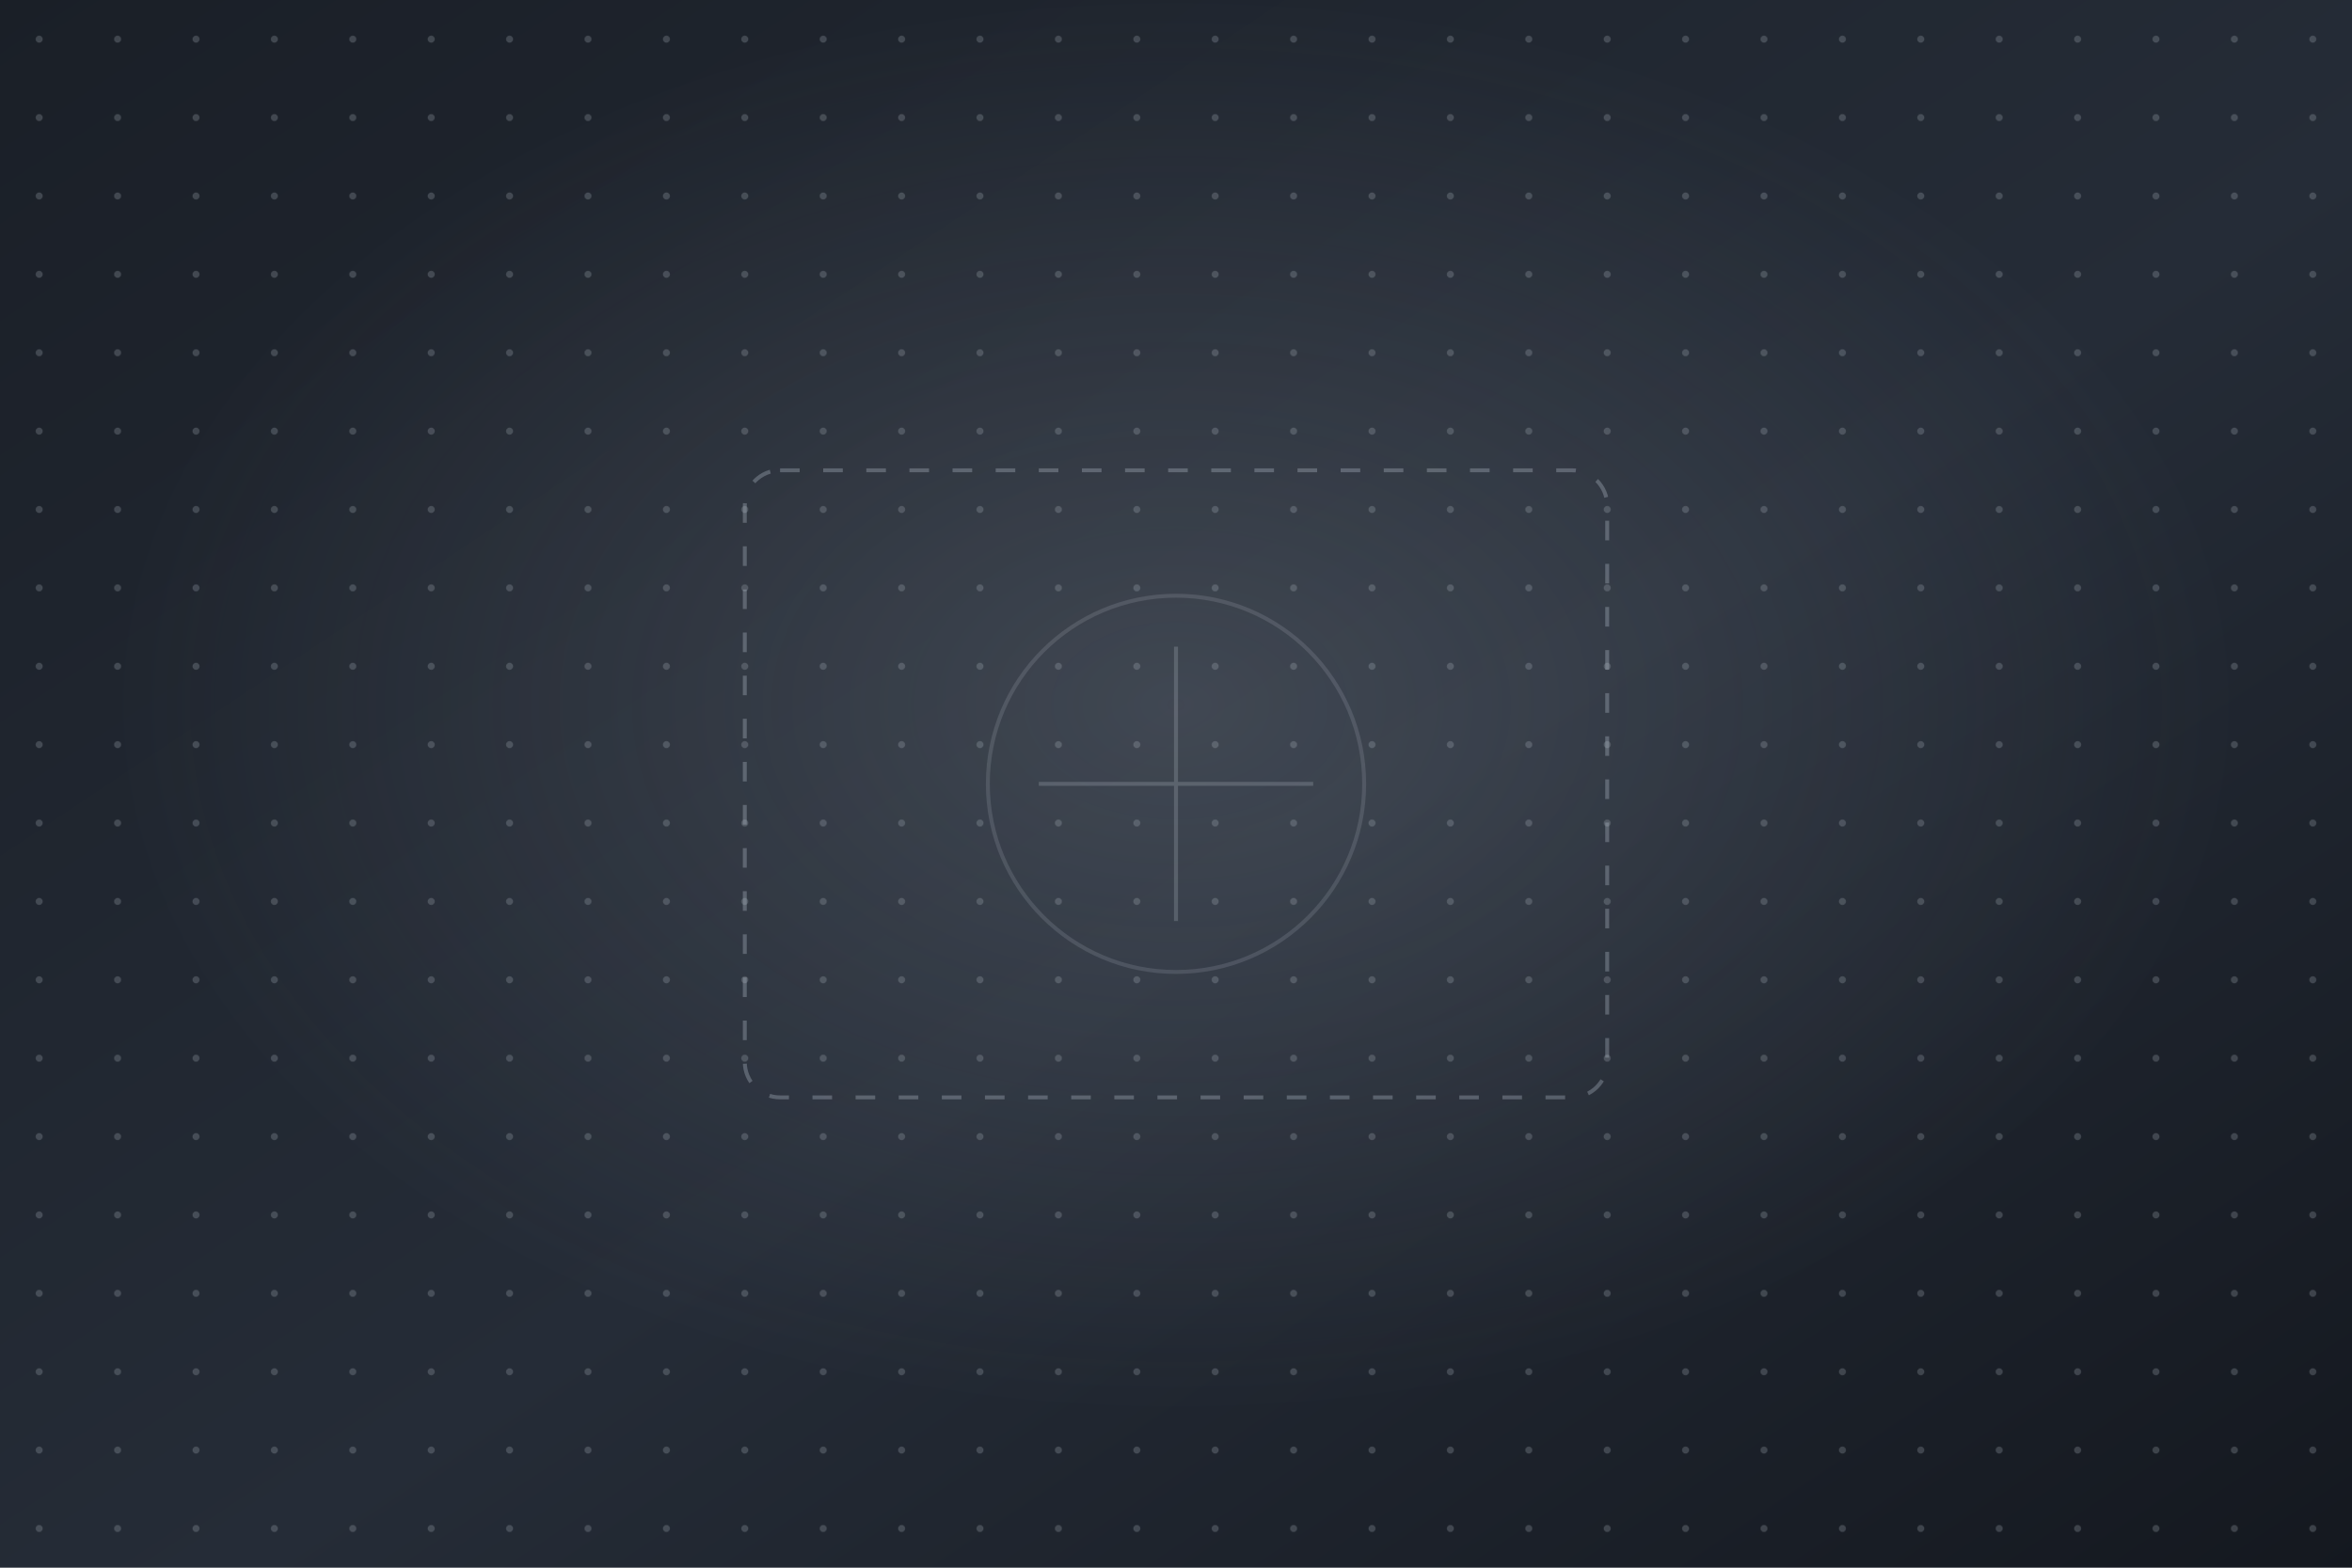
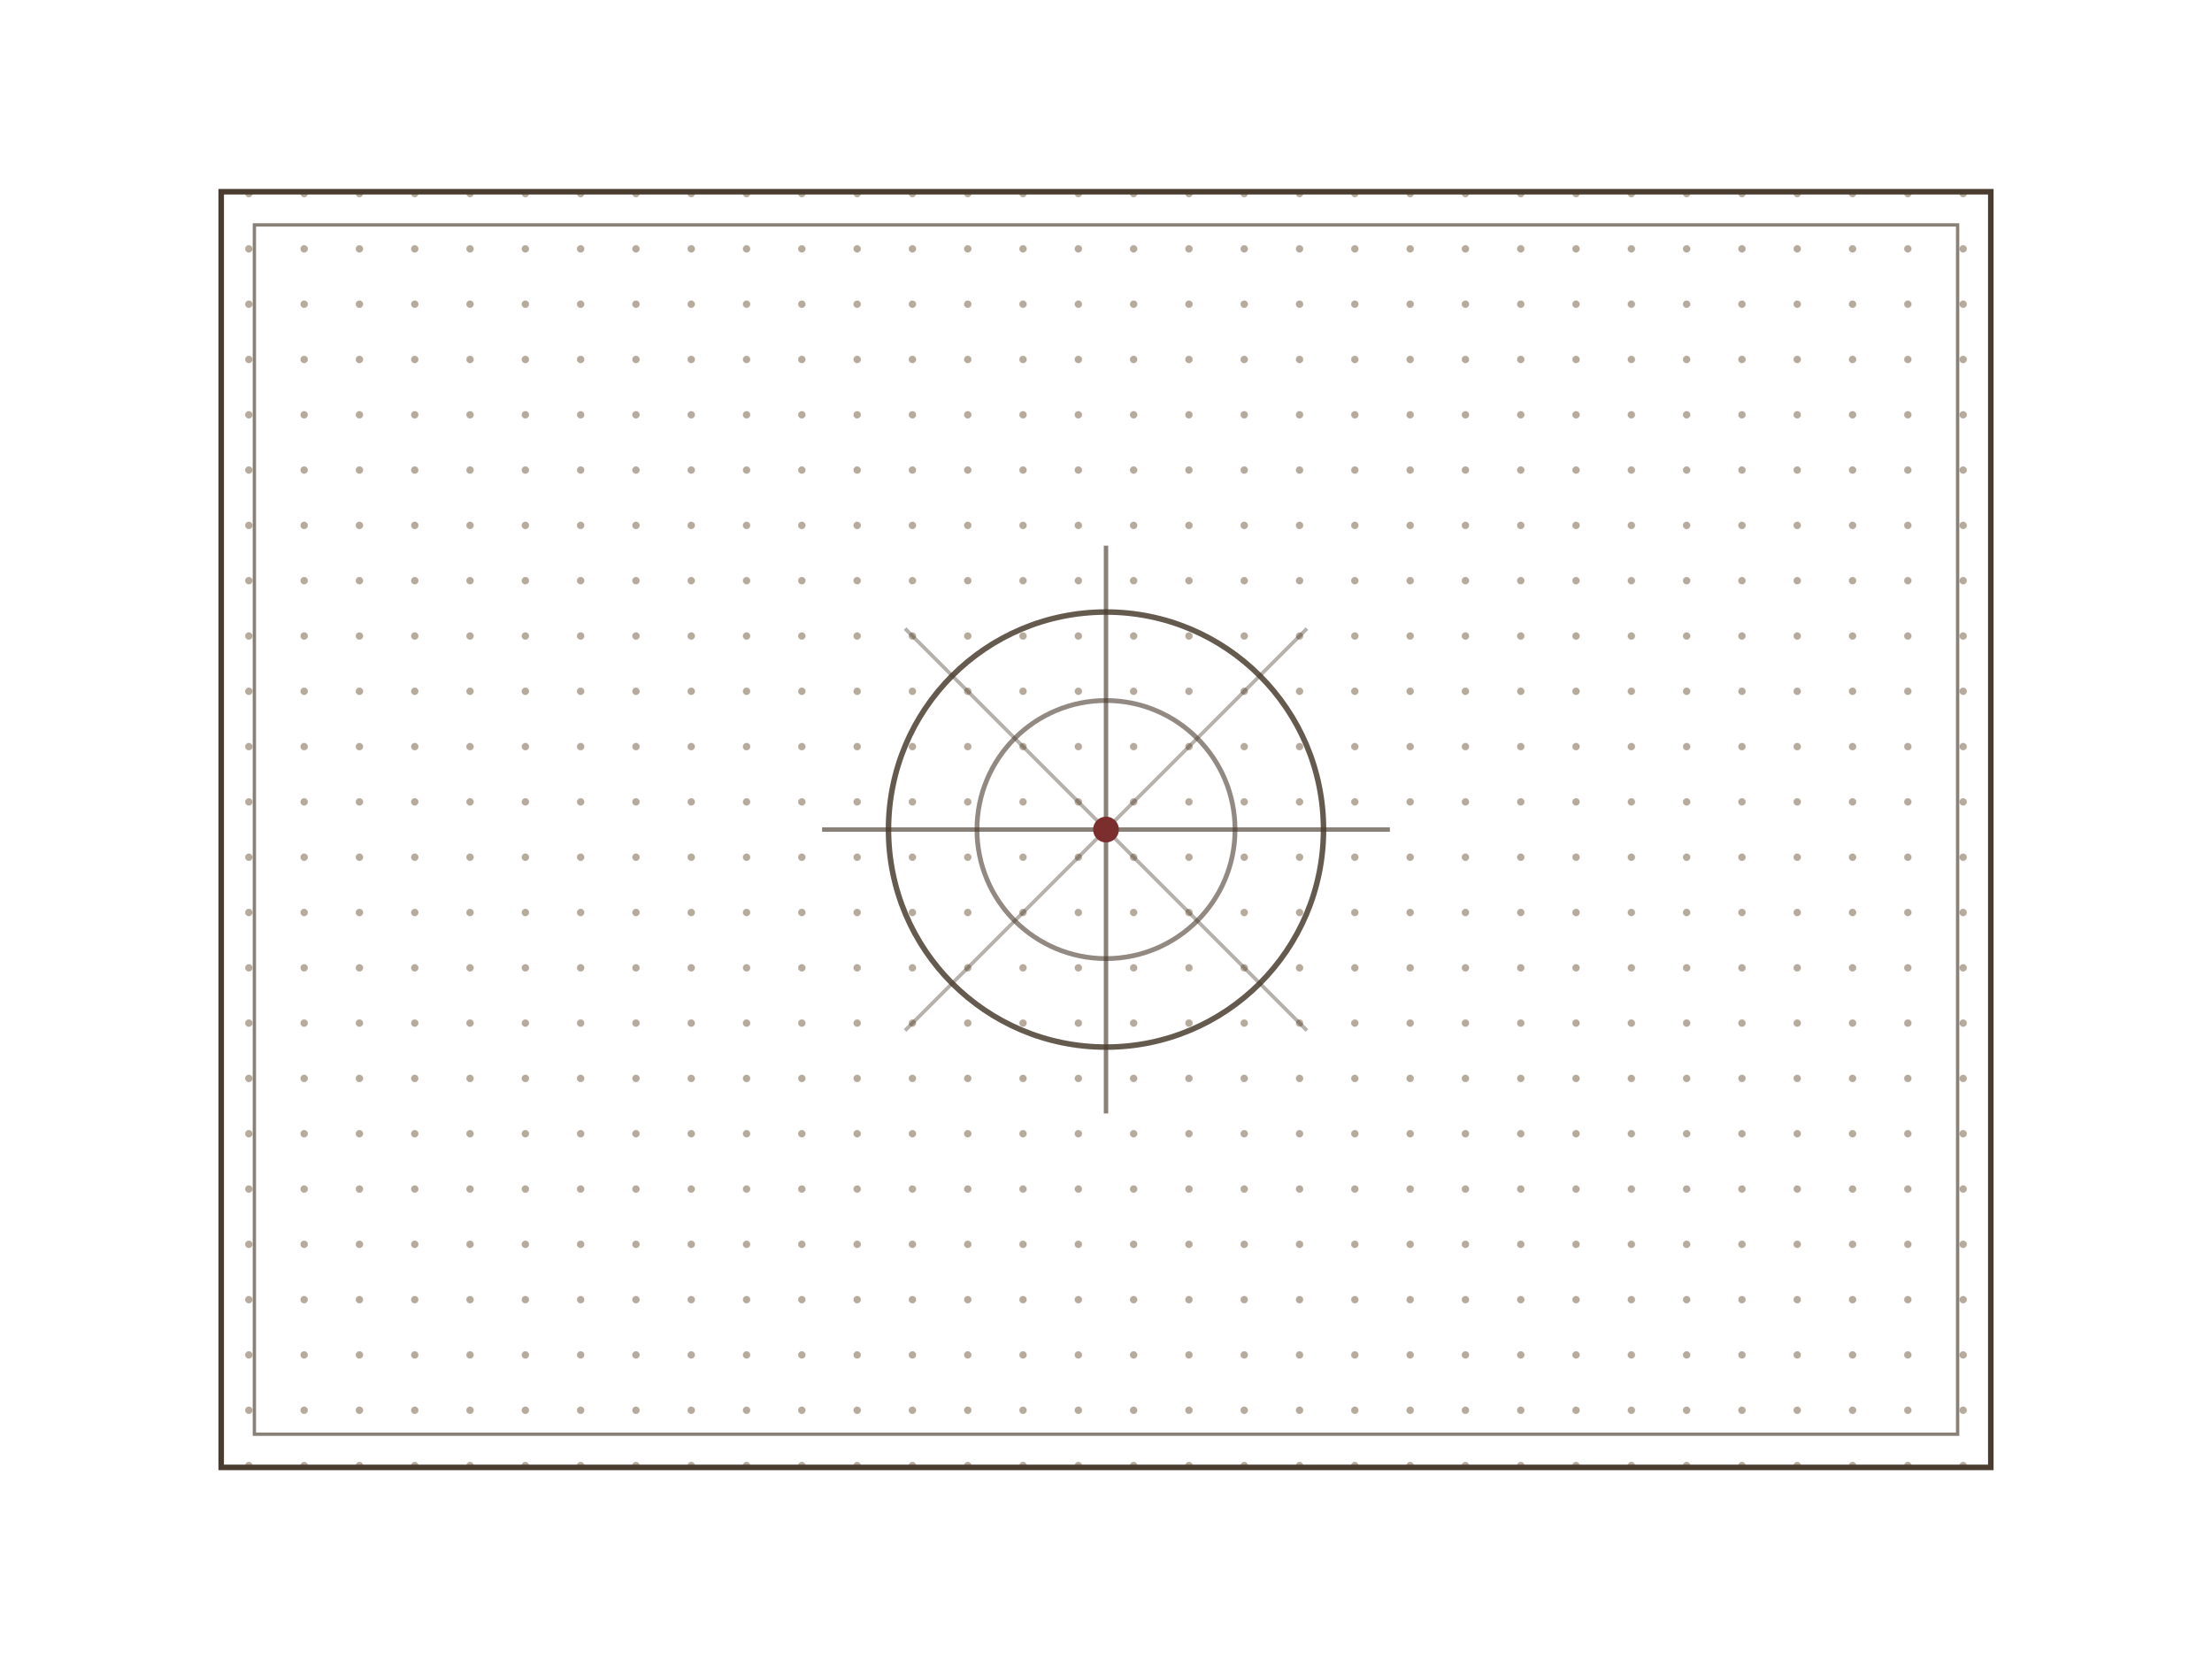
- <svg xmlns="http://www.w3.org/2000/svg" viewBox="0 0 1200 800" width="1200" height="800" role="img" aria-label="Placeholder artwork">
+ <svg xmlns="http://www.w3.org/2000/svg" viewBox="0 0 1200 900" width="1200" height="900" role="img" aria-label="Engraved ornament standing in for artwork to come">
  <defs>
-     <linearGradient id="pBg" x1="0" y1="0" x2="1" y2="1">
-       <stop offset="0" stop-color="#1a1f27" />
-       <stop offset="55%" stop-color="#252c37" />
-       <stop offset="100%" stop-color="#14181f" />
-     </linearGradient>
-     <radialGradient id="pGlow" cx="50%" cy="45%" r="45%">
-       <stop offset="0" stop-color="#c3ccd9" stop-opacity=".18" />
-       <stop offset="100%" stop-color="#c3ccd9" stop-opacity="0" />
-     </radialGradient>
-     <pattern id="pDots" width="40" height="40" patternUnits="userSpaceOnUse">
-       <circle cx="20" cy="20" r="1.8" fill="#c3ccd9" fill-opacity=".22" />
+     <pattern id="pStipple" width="30" height="30" patternUnits="userSpaceOnUse">
+       <circle cx="15" cy="15" r="2" fill="#85735c" fill-opacity=".6" />
    </pattern>
  </defs>
-   <rect width="1200" height="800" fill="url(#pBg)" />
-   <rect width="1200" height="800" fill="url(#pDots)" />
-   <rect width="1200" height="800" fill="url(#pGlow)" />
-   <g fill="none" stroke="#c3ccd9" stroke-opacity=".3" stroke-width="2" stroke-dasharray="10 12">
-     <rect x="380" y="240" width="440" height="320" rx="18" />
+   <rect x="120" y="104" width="960" height="692" fill="url(#pStipple)" />
+   <g fill="none" stroke="#4a3d2f">
+     <rect x="120" y="104" width="960" height="692" stroke-width="3" />
+     <rect x="138" y="122" width="924" height="656" stroke-width="1.8" stroke-opacity=".65" />
  </g>
-   <g fill="none" stroke="#c3ccd9" stroke-opacity=".22" stroke-width="2">
-     <path d="M600 330v140M530 400h140" />
+   <g fill="none" stroke="#4a3d2f">
+     <circle cx="600" cy="450" r="118" stroke-width="3" stroke-opacity=".85" />
+     <circle cx="600" cy="450" r="70" stroke-width="2.6" stroke-opacity=".6" />
+     <line x1="600" y1="296" x2="600" y2="604" stroke-width="2.4" stroke-opacity=".65" />
+     <line x1="446" y1="450" x2="754" y2="450" stroke-width="2.4" stroke-opacity=".65" />
+     <line x1="491" y1="341" x2="709" y2="559" stroke-width="2" stroke-opacity=".4" />
+     <line x1="709" y1="341" x2="491" y2="559" stroke-width="2" stroke-opacity=".4" />
  </g>
-   <circle cx="600" cy="400" r="96" fill="none" stroke="#c3ccd9" stroke-opacity=".16" stroke-width="2" />
+   <circle cx="600" cy="450" r="7" fill="#7c2d2d" />
</svg>
